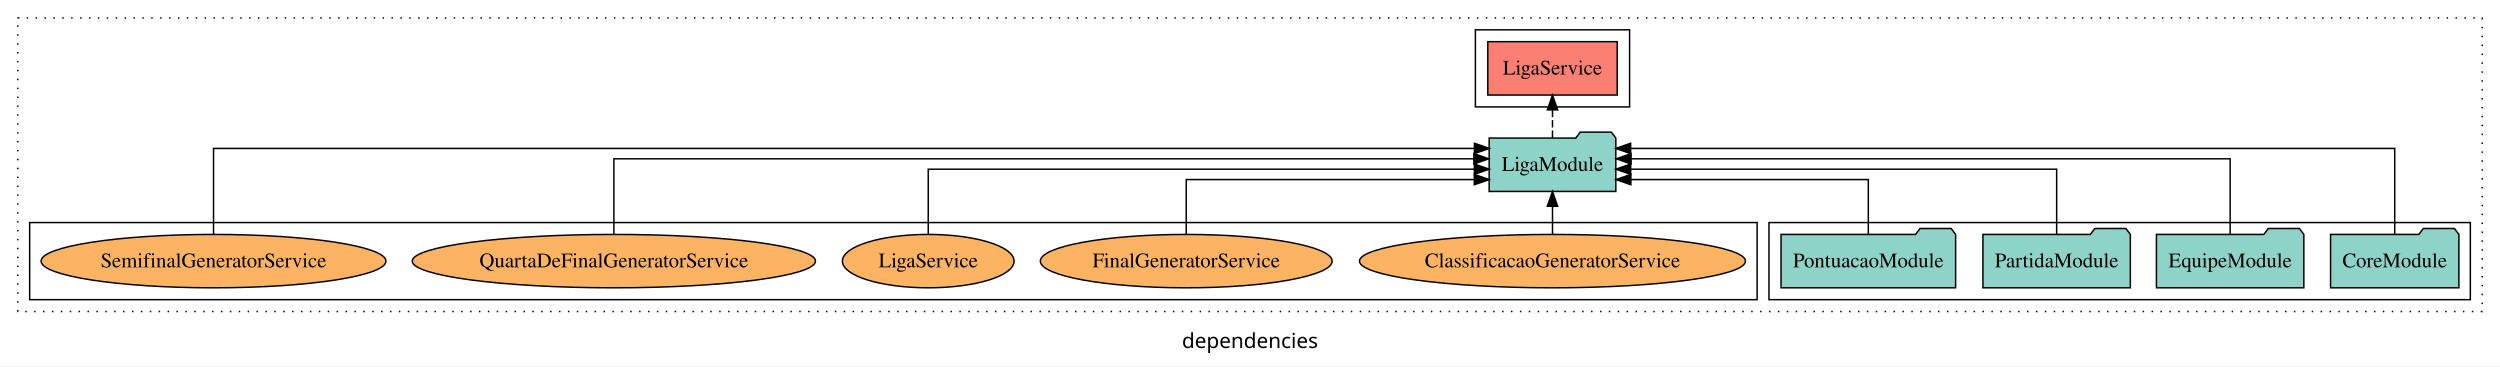
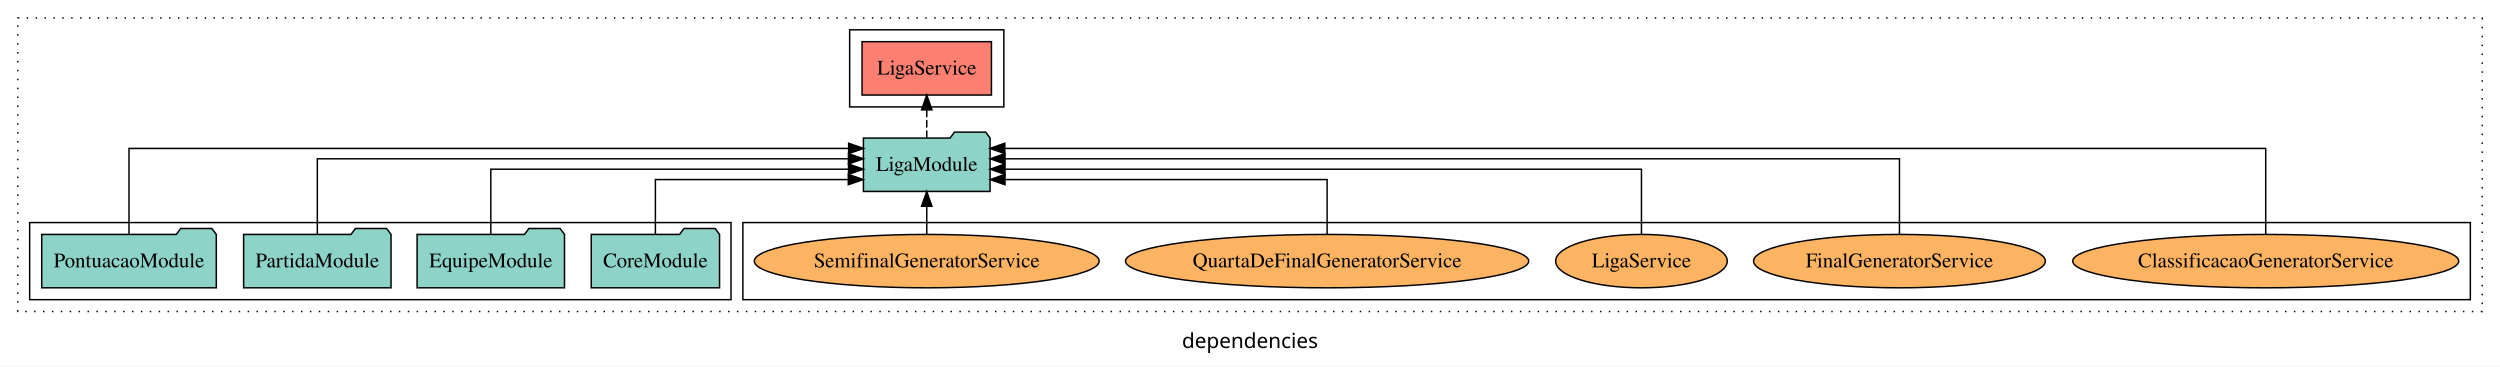
<svg xmlns="http://www.w3.org/2000/svg" width="1686pt" height="247pt" viewBox="0.00 0.00 1686.00 246.80">
  <g id="graph0" class="graph" transform="scale(1 1) rotate(0) translate(4 242.8)">
    <polygon fill="white" stroke="transparent" points="-4,4 -4,-242.8 1682,-242.8 1682,4 -4,4" />
    <text text-anchor="middle" x="839" y="-8.2" font-family="sans-serif" font-size="14.00">dependencies</text>
    <g id="clust1" class="cluster">
      <polygon fill="none" stroke="black" stroke-dasharray="1,5" points="8,-32.8 8,-230.8 1670,-230.8 1670,-32.8 8,-32.8" />
    </g>
    <g id="clust4" class="cluster">
-       <polygon fill="none" stroke="black" points="991,-170.8 991,-222.8 1095,-222.8 1095,-170.8 991,-170.8" />
+       <polygon fill="none" stroke="black" points="569,-170.8 569,-222.8 673,-222.8 673,-170.8 569,-170.8" />
+     </g>
+     <g id="clust6" class="cluster">
+       <polygon fill="none" stroke="black" points="497,-40.8 497,-92.8 1662,-92.8 1662,-40.8 497,-40.8" />
    </g>
    <g id="clust3" class="cluster">
-       <polygon fill="none" stroke="black" points="1189,-40.8 1189,-92.8 1662,-92.8 1662,-40.8 1189,-40.8" />
-     </g>
-     <g id="clust6" class="cluster">
-       <polygon fill="none" stroke="black" points="16,-40.8 16,-92.8 1181,-92.8 1181,-40.8 16,-40.8" />
+       <polygon fill="none" stroke="black" points="16,-40.8 16,-92.8 489,-92.8 489,-40.8 16,-40.8" />
    </g>
    <g id="node1" class="node">
-       <polygon fill="#8dd3c7" stroke="black" points="1654.27,-84.8 1651.27,-88.8 1630.27,-88.8 1627.27,-84.8 1567.73,-84.8 1567.73,-48.8 1654.27,-48.8 1654.27,-84.8" />
-       <text text-anchor="middle" x="1611" y="-62.6" font-family="Times,serif" font-size="14.00">CoreModule</text>
+       <polygon fill="#8dd3c7" stroke="black" points="481.27,-84.8 478.27,-88.8 457.27,-88.8 454.27,-84.8 394.73,-84.8 394.73,-48.8 481.27,-48.8 481.27,-84.8" />
+       <text text-anchor="middle" x="438" y="-62.6" font-family="Times,serif" font-size="14.00">CoreModule</text>
    </g>
    <g id="node5" class="node">
-       <polygon fill="#8dd3c7" stroke="black" points="1085.71,-149.8 1082.71,-153.8 1061.71,-153.8 1058.71,-149.8 1000.29,-149.8 1000.29,-113.8 1085.71,-113.8 1085.71,-149.8" />
-       <text text-anchor="middle" x="1043" y="-127.6" font-family="Times,serif" font-size="14.00">LigaModule</text>
+       <polygon fill="#8dd3c7" stroke="black" points="663.71,-149.8 660.71,-153.8 639.71,-153.8 636.71,-149.8 578.29,-149.8 578.29,-113.8 663.71,-113.8 663.71,-149.8" />
+       <text text-anchor="middle" x="621" y="-127.6" font-family="Times,serif" font-size="14.00">LigaModule</text>
    </g>
    <g id="edge1" class="edge">
-       <path fill="none" stroke="black" d="M1611,-84.81C1611,-107.29 1611,-142.8 1611,-142.8 1611,-142.8 1095.69,-142.8 1095.69,-142.8" />
-       <polygon fill="black" stroke="black" points="1095.69,-139.3 1085.69,-142.8 1095.69,-146.3 1095.69,-139.3" />
+       <path fill="none" stroke="black" d="M438,-84.81C438,-100.85 438,-121.8 438,-121.8 438,-121.8 568.09,-121.8 568.09,-121.8" />
+       <polygon fill="black" stroke="black" points="568.09,-125.3 578.09,-121.8 568.09,-118.3 568.09,-125.3" />
    </g>
    <g id="node2" class="node">
-       <polygon fill="#8dd3c7" stroke="black" points="1549.71,-84.8 1546.71,-88.8 1525.71,-88.8 1522.71,-84.8 1450.29,-84.8 1450.29,-48.8 1549.71,-48.8 1549.71,-84.8" />
-       <text text-anchor="middle" x="1500" y="-62.6" font-family="Times,serif" font-size="14.00">EquipeModule</text>
+       <polygon fill="#8dd3c7" stroke="black" points="376.71,-84.8 373.71,-88.8 352.71,-88.8 349.71,-84.8 277.29,-84.8 277.29,-48.8 376.71,-48.8 376.71,-84.8" />
+       <text text-anchor="middle" x="327" y="-62.6" font-family="Times,serif" font-size="14.00">EquipeModule</text>
    </g>
    <g id="edge2" class="edge">
-       <path fill="none" stroke="black" d="M1500,-84.93C1500,-105.37 1500,-135.8 1500,-135.8 1500,-135.8 1095.99,-135.8 1095.99,-135.8" />
-       <polygon fill="black" stroke="black" points="1095.99,-132.3 1085.99,-135.8 1095.99,-139.3 1095.99,-132.3" />
+       <path fill="none" stroke="black" d="M327,-85.07C327,-103.36 327,-128.8 327,-128.8 327,-128.8 568.25,-128.8 568.25,-128.8" />
+       <polygon fill="black" stroke="black" points="568.25,-132.3 578.25,-128.8 568.25,-125.3 568.25,-132.3" />
    </g>
    <g id="node3" class="node">
-       <polygon fill="#8dd3c7" stroke="black" points="1432.71,-84.8 1429.71,-88.8 1408.71,-88.8 1405.71,-84.8 1333.29,-84.8 1333.29,-48.8 1432.71,-48.8 1432.71,-84.8" />
-       <text text-anchor="middle" x="1383" y="-62.6" font-family="Times,serif" font-size="14.00">PartidaModule</text>
+       <polygon fill="#8dd3c7" stroke="black" points="259.71,-84.8 256.71,-88.8 235.71,-88.8 232.71,-84.8 160.29,-84.8 160.29,-48.8 259.71,-48.8 259.71,-84.8" />
+       <text text-anchor="middle" x="210" y="-62.6" font-family="Times,serif" font-size="14.00">PartidaModule</text>
    </g>
    <g id="edge3" class="edge">
-       <path fill="none" stroke="black" d="M1383,-85.07C1383,-103.36 1383,-128.8 1383,-128.8 1383,-128.8 1095.72,-128.8 1095.72,-128.8" />
-       <polygon fill="black" stroke="black" points="1095.72,-125.3 1085.72,-128.8 1095.72,-132.3 1095.72,-125.3" />
+       <path fill="none" stroke="black" d="M210,-84.93C210,-105.37 210,-135.8 210,-135.8 210,-135.8 568.18,-135.8 568.18,-135.8" />
+       <polygon fill="black" stroke="black" points="568.18,-139.3 578.18,-135.8 568.18,-132.3 568.18,-139.3" />
    </g>
    <g id="node4" class="node">
-       <polygon fill="#8dd3c7" stroke="black" points="1314.87,-84.8 1311.87,-88.8 1290.87,-88.8 1287.87,-84.8 1197.13,-84.8 1197.13,-48.8 1314.87,-48.8 1314.87,-84.8" />
-       <text text-anchor="middle" x="1256" y="-62.6" font-family="Times,serif" font-size="14.00">PontuacaoModule</text>
+       <polygon fill="#8dd3c7" stroke="black" points="141.87,-84.8 138.87,-88.8 117.87,-88.8 114.87,-84.8 24.13,-84.8 24.13,-48.8 141.87,-48.8 141.87,-84.8" />
+       <text text-anchor="middle" x="83" y="-62.6" font-family="Times,serif" font-size="14.00">PontuacaoModule</text>
    </g>
    <g id="edge4" class="edge">
-       <path fill="none" stroke="black" d="M1256,-84.81C1256,-100.85 1256,-121.8 1256,-121.8 1256,-121.8 1095.85,-121.8 1095.85,-121.8" />
-       <polygon fill="black" stroke="black" points="1095.85,-118.3 1085.85,-121.8 1095.85,-125.3 1095.85,-118.3" />
+       <path fill="none" stroke="black" d="M83,-84.81C83,-107.29 83,-142.8 83,-142.8 83,-142.8 568.33,-142.8 568.33,-142.8" />
+       <polygon fill="black" stroke="black" points="568.33,-146.3 578.33,-142.8 568.33,-139.3 568.33,-146.3" />
    </g>
    <g id="node6" class="node">
-       <polygon fill="#fb8072" stroke="black" points="1086.63,-214.8 999.37,-214.8 999.37,-178.8 1086.63,-178.8 1086.63,-214.8" />
-       <text text-anchor="middle" x="1043" y="-192.6" font-family="Times,serif" font-size="14.00">LigaService </text>
+       <polygon fill="#fb8072" stroke="black" points="664.63,-214.8 577.37,-214.8 577.37,-178.8 664.63,-178.8 664.63,-214.8" />
+       <text text-anchor="middle" x="621" y="-192.6" font-family="Times,serif" font-size="14.00">LigaService </text>
    </g>
    <g id="edge5" class="edge">
-       <path fill="none" stroke="black" stroke-dasharray="5,2" d="M1043,-149.91C1043,-149.91 1043,-168.79 1043,-168.79" />
-       <polygon fill="black" stroke="black" points="1039.5,-168.79 1043,-178.79 1046.5,-168.79 1039.5,-168.79" />
+       <path fill="none" stroke="black" stroke-dasharray="5,2" d="M621,-149.91C621,-149.91 621,-168.79 621,-168.79" />
+       <polygon fill="black" stroke="black" points="617.5,-168.79 621,-178.79 624.5,-168.79 617.5,-168.79" />
    </g>
    <g id="node7" class="node">
-       <ellipse fill="#fdb462" stroke="black" cx="1043" cy="-66.8" rx="130.16" ry="18" />
-       <text text-anchor="middle" x="1043" y="-62.6" font-family="Times,serif" font-size="14.00">ClassificacaoGeneratorService</text>
+       <ellipse fill="#fdb462" stroke="black" cx="1524" cy="-66.8" rx="130.16" ry="18" />
+       <text text-anchor="middle" x="1524" y="-62.6" font-family="Times,serif" font-size="14.00">ClassificacaoGeneratorService</text>
    </g>
    <g id="edge6" class="edge">
-       <path fill="none" stroke="black" d="M1043,-84.91C1043,-84.91 1043,-103.79 1043,-103.79" />
-       <polygon fill="black" stroke="black" points="1039.5,-103.79 1043,-113.79 1046.5,-103.79 1039.5,-103.79" />
+       <path fill="none" stroke="black" d="M1524,-84.81C1524,-107.29 1524,-142.8 1524,-142.8 1524,-142.8 673.64,-142.8 673.64,-142.8" />
+       <polygon fill="black" stroke="black" points="673.64,-139.3 663.64,-142.8 673.64,-146.3 673.64,-139.3" />
    </g>
    <g id="node8" class="node">
-       <ellipse fill="#fdb462" stroke="black" cx="796" cy="-66.8" rx="98.4" ry="18" />
-       <text text-anchor="middle" x="796" y="-62.6" font-family="Times,serif" font-size="14.00">FinalGeneratorService</text>
+       <ellipse fill="#fdb462" stroke="black" cx="1277" cy="-66.8" rx="98.4" ry="18" />
+       <text text-anchor="middle" x="1277" y="-62.6" font-family="Times,serif" font-size="14.00">FinalGeneratorService</text>
    </g>
    <g id="edge7" class="edge">
-       <path fill="none" stroke="black" d="M796,-84.81C796,-100.85 796,-121.8 796,-121.8 796,-121.8 990.26,-121.8 990.26,-121.8" />
-       <polygon fill="black" stroke="black" points="990.26,-125.3 1000.26,-121.8 990.26,-118.3 990.26,-125.3" />
+       <path fill="none" stroke="black" d="M1277,-84.93C1277,-105.37 1277,-135.8 1277,-135.8 1277,-135.8 673.79,-135.8 673.79,-135.8" />
+       <polygon fill="black" stroke="black" points="673.79,-132.3 663.79,-135.8 673.79,-139.3 673.79,-132.3" />
    </g>
    <g id="node9" class="node">
-       <ellipse fill="#fdb462" stroke="black" cx="622" cy="-66.8" rx="57.88" ry="18" />
-       <text text-anchor="middle" x="622" y="-62.6" font-family="Times,serif" font-size="14.00">LigaService</text>
+       <ellipse fill="#fdb462" stroke="black" cx="1103" cy="-66.8" rx="57.88" ry="18" />
+       <text text-anchor="middle" x="1103" y="-62.6" font-family="Times,serif" font-size="14.00">LigaService</text>
    </g>
    <g id="edge8" class="edge">
-       <path fill="none" stroke="black" d="M622,-85.07C622,-103.36 622,-128.8 622,-128.8 622,-128.8 990.32,-128.8 990.32,-128.8" />
-       <polygon fill="black" stroke="black" points="990.32,-132.3 1000.32,-128.8 990.32,-125.3 990.32,-132.3" />
+       <path fill="none" stroke="black" d="M1103,-85.07C1103,-103.36 1103,-128.8 1103,-128.8 1103,-128.8 673.77,-128.8 673.77,-128.8" />
+       <polygon fill="black" stroke="black" points="673.77,-125.3 663.77,-128.8 673.77,-132.3 673.77,-125.3" />
    </g>
    <g id="node10" class="node">
-       <ellipse fill="#fdb462" stroke="black" cx="410" cy="-66.8" rx="135.97" ry="18" />
-       <text text-anchor="middle" x="410" y="-62.6" font-family="Times,serif" font-size="14.00">QuartaDeFinalGeneratorService</text>
+       <ellipse fill="#fdb462" stroke="black" cx="891" cy="-66.8" rx="135.97" ry="18" />
+       <text text-anchor="middle" x="891" y="-62.6" font-family="Times,serif" font-size="14.00">QuartaDeFinalGeneratorService</text>
    </g>
    <g id="edge9" class="edge">
-       <path fill="none" stroke="black" d="M410,-84.93C410,-105.37 410,-135.8 410,-135.8 410,-135.8 989.99,-135.8 989.99,-135.8" />
-       <polygon fill="black" stroke="black" points="989.99,-139.3 999.99,-135.8 989.99,-132.3 989.99,-139.3" />
+       <path fill="none" stroke="black" d="M891,-84.81C891,-100.85 891,-121.8 891,-121.8 891,-121.8 673.78,-121.8 673.78,-121.8" />
+       <polygon fill="black" stroke="black" points="673.78,-118.3 663.78,-121.8 673.78,-125.3 673.78,-118.3" />
    </g>
    <g id="node11" class="node">
-       <ellipse fill="#fdb462" stroke="black" cx="140" cy="-66.8" rx="116.29" ry="18" />
-       <text text-anchor="middle" x="140" y="-62.6" font-family="Times,serif" font-size="14.00">SemifinalGeneratorService</text>
+       <ellipse fill="#fdb462" stroke="black" cx="621" cy="-66.8" rx="116.29" ry="18" />
+       <text text-anchor="middle" x="621" y="-62.6" font-family="Times,serif" font-size="14.00">SemifinalGeneratorService</text>
    </g>
    <g id="edge10" class="edge">
-       <path fill="none" stroke="black" d="M140,-84.81C140,-107.29 140,-142.8 140,-142.8 140,-142.8 990.36,-142.8 990.36,-142.8" />
-       <polygon fill="black" stroke="black" points="990.36,-146.3 1000.36,-142.8 990.36,-139.3 990.36,-146.3" />
+       <path fill="none" stroke="black" d="M621,-84.91C621,-84.91 621,-103.79 621,-103.79" />
+       <polygon fill="black" stroke="black" points="617.5,-103.79 621,-113.79 624.5,-103.79 617.5,-103.79" />
    </g>
  </g>
</svg>
